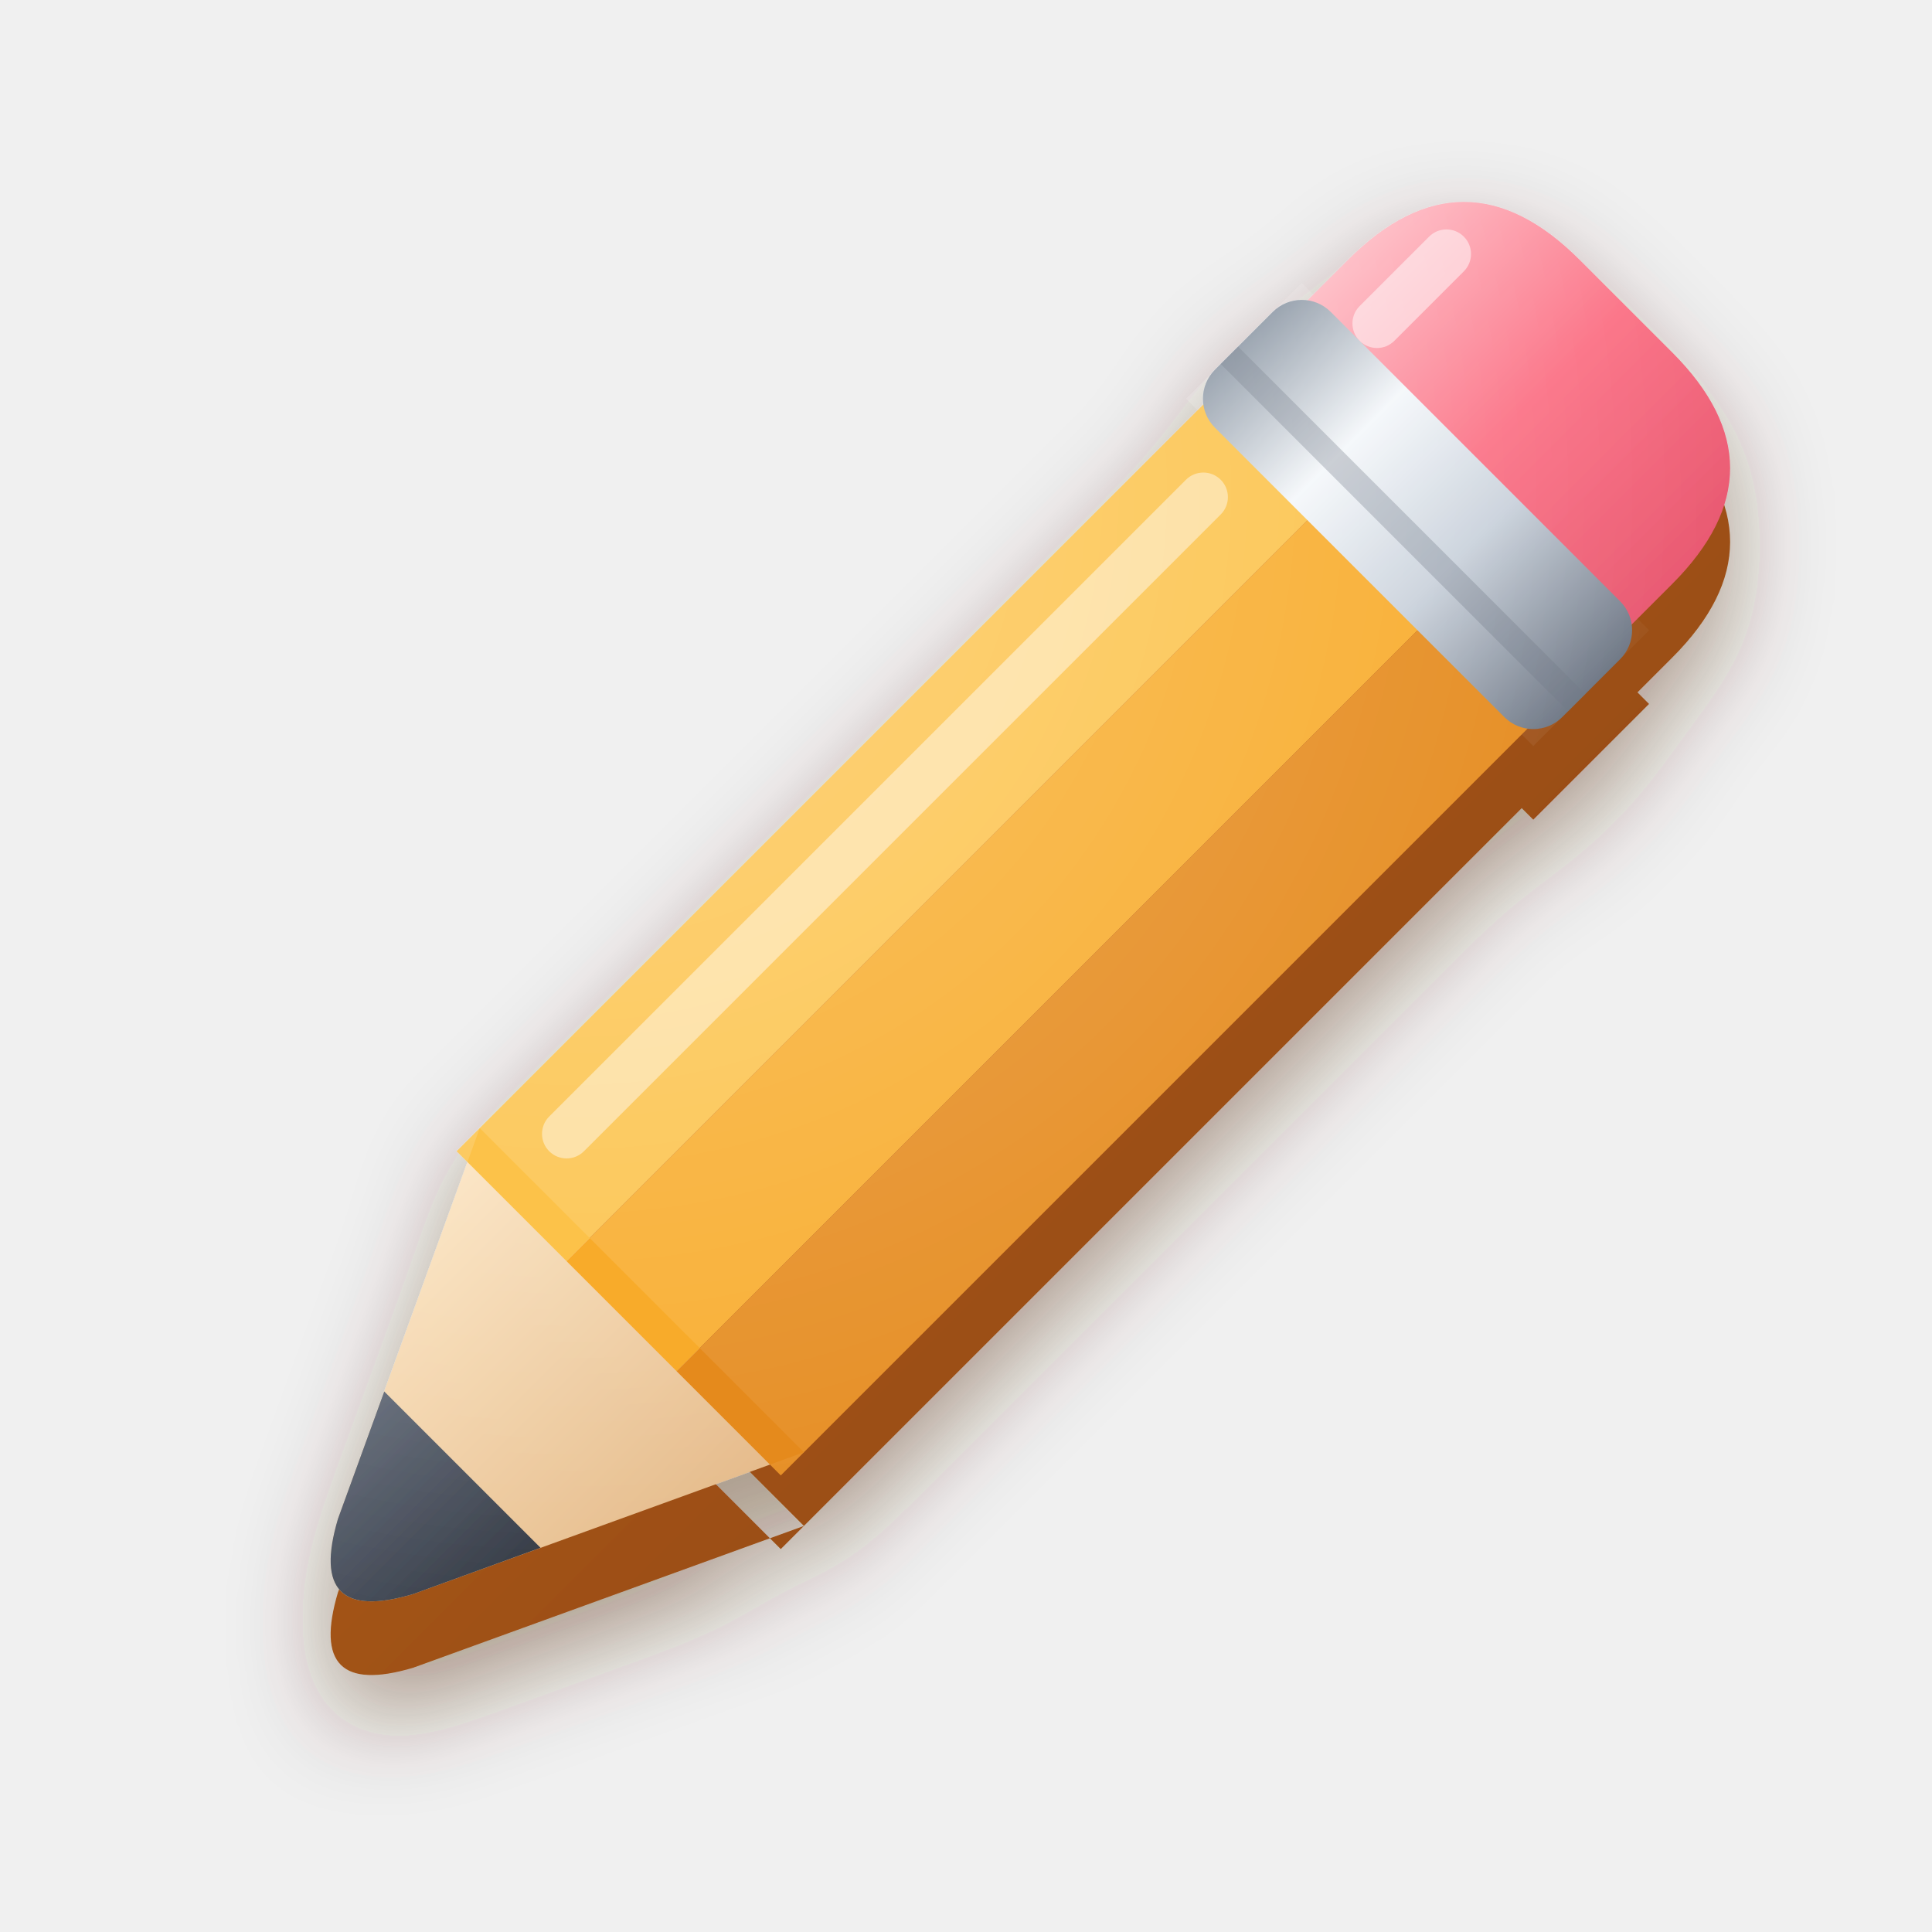
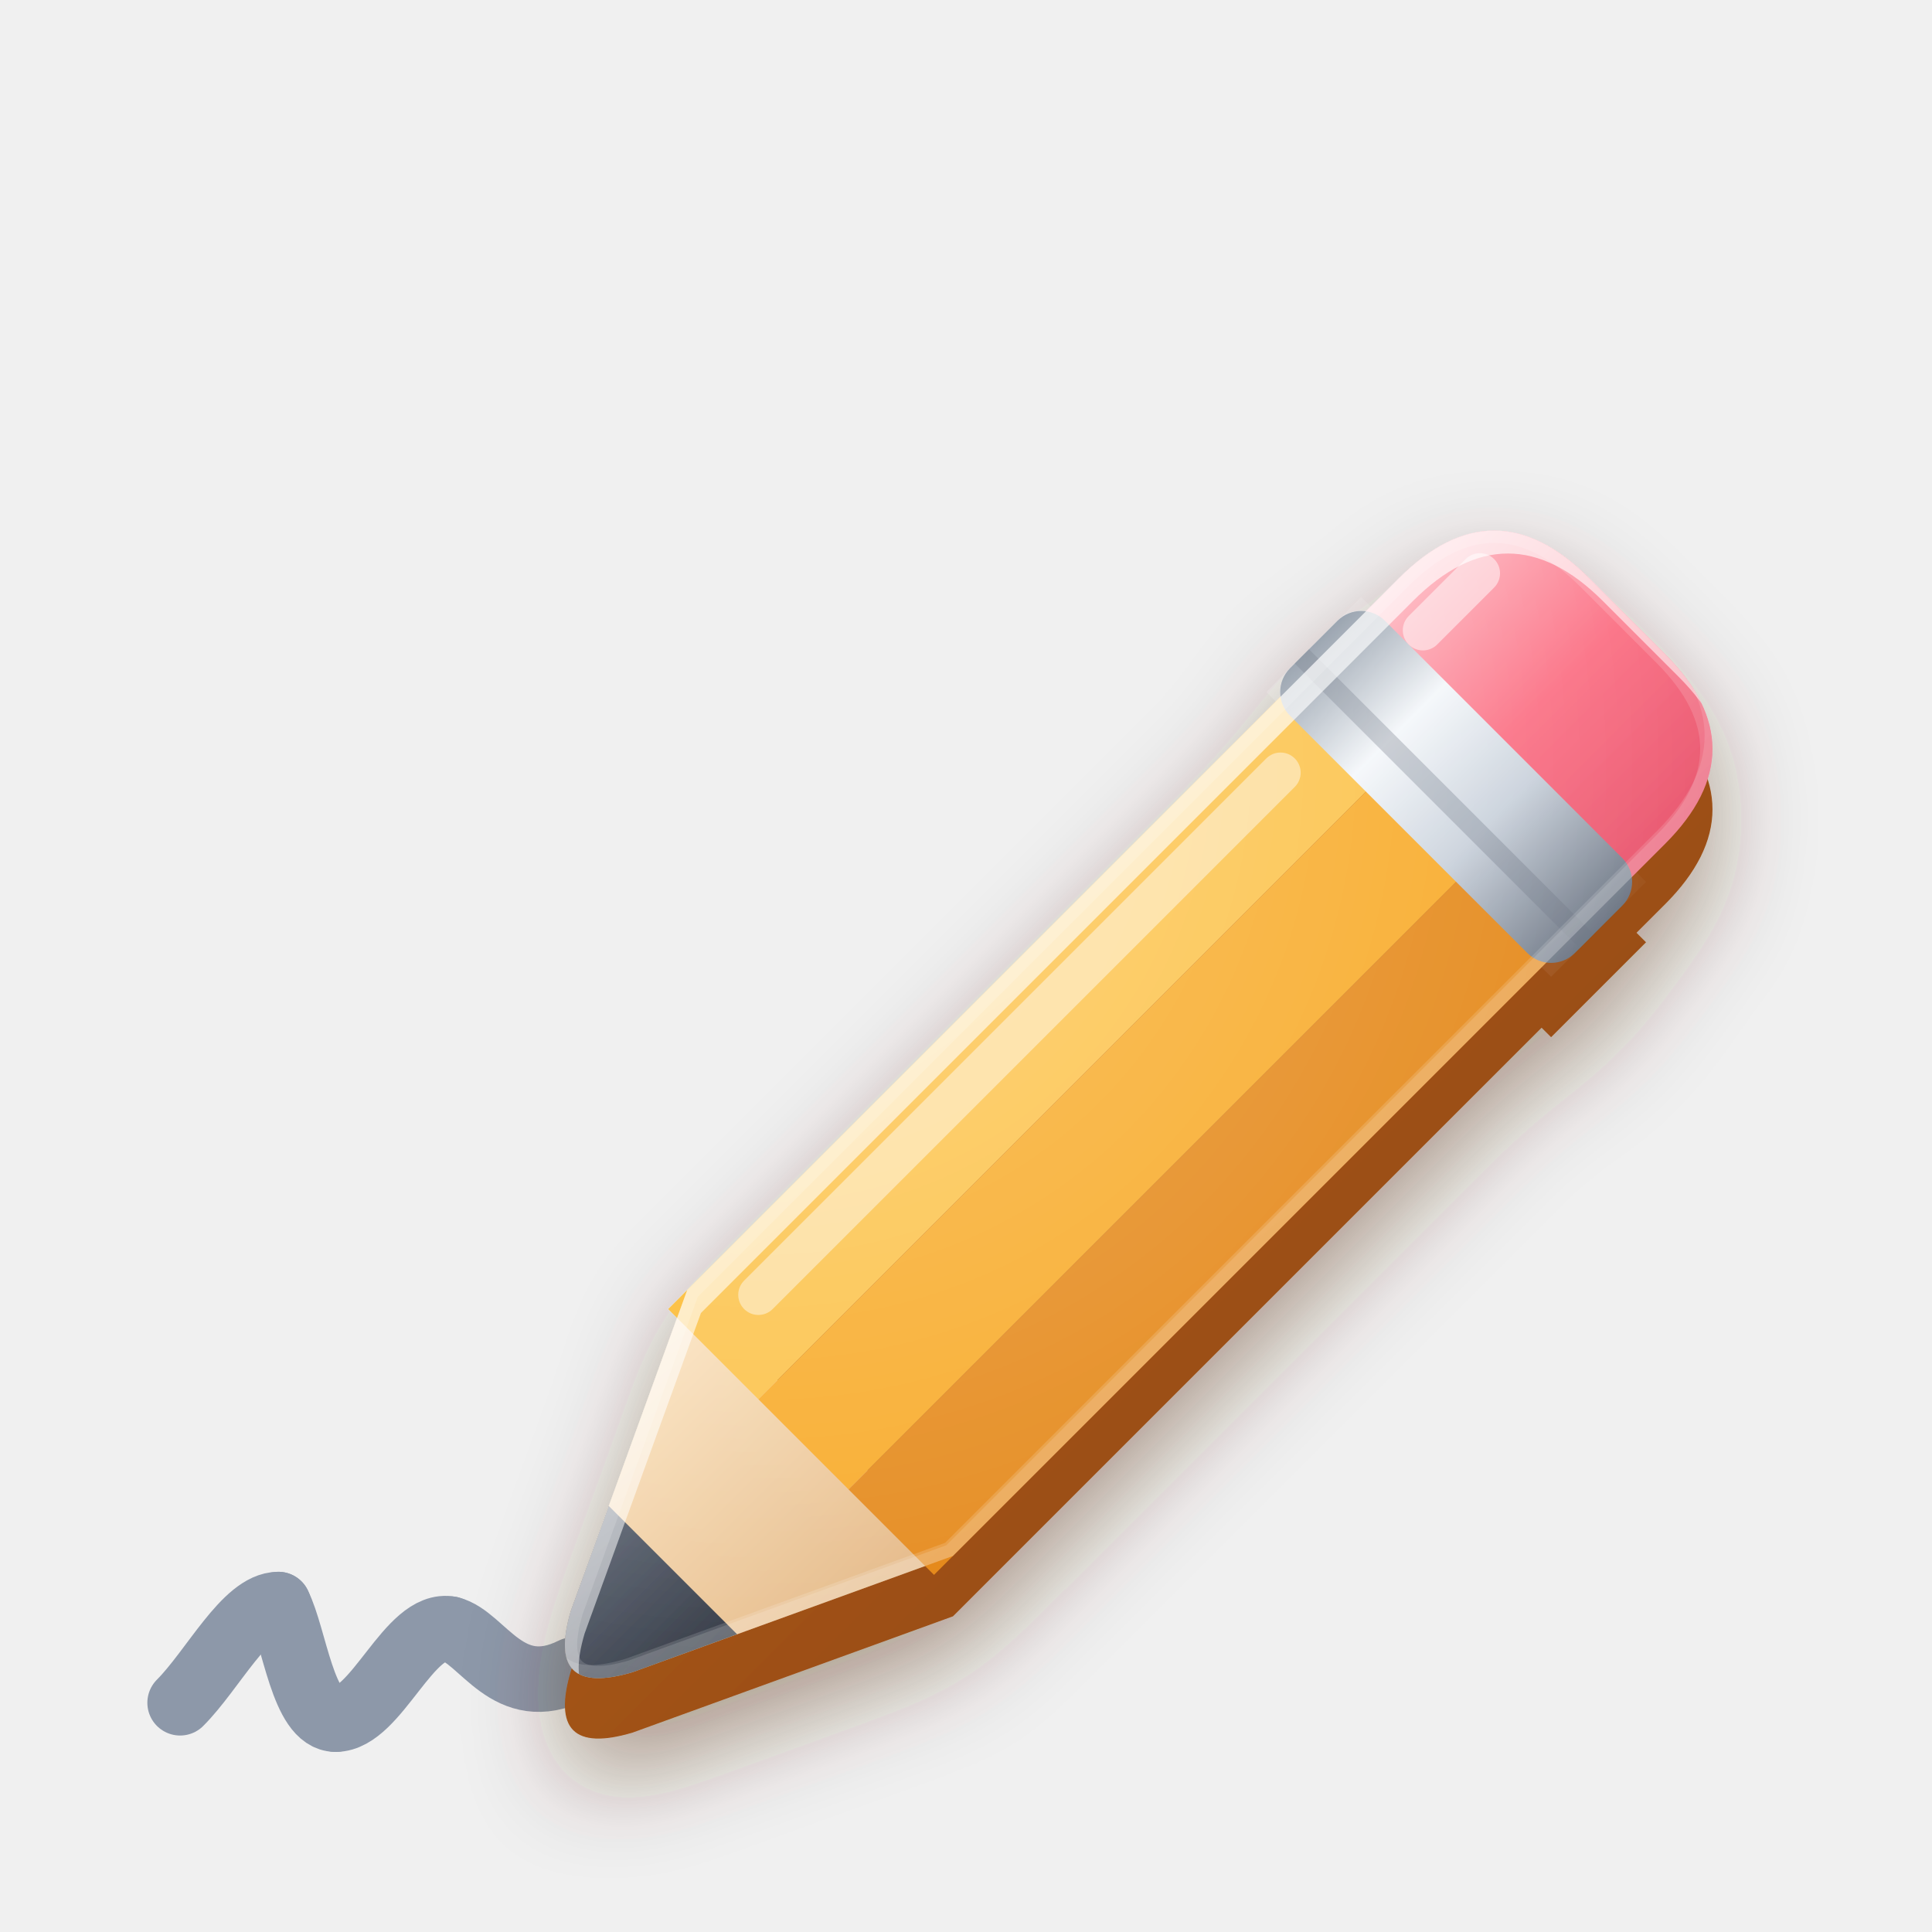
- <svg xmlns="http://www.w3.org/2000/svg" width="236" height="236" viewBox="0 0 236 236" fill="none">
+ <svg xmlns="http://www.w3.org/2000/svg" width="236" height="236" viewBox="0 0 236 236" preserveAspectRatio="none">
+   <g fill="none">
+     <path d="M22 208C26 204 30 196 34 196" stroke="#8d98a9" stroke-width="8" stroke-linecap="round" stroke-linejoin="round" fill="none" />
+   </g>
+   <g fill="none">
+     <path d="M34 196C36 200 37 210 41 210" stroke="#8d98a9" stroke-width="8" stroke-linecap="round" stroke-linejoin="round" fill="none" />
+   </g>
+   <g fill="none">
+     <path d="M41 210C46 210 50 198 55 199" stroke="#8d98a9" stroke-width="8" stroke-linecap="round" stroke-linejoin="round" fill="none" />
+   </g>
+   <g fill="none">
+     <path d="M55 199C59 200 62 208 70 204" stroke="#8d98a9" stroke-width="8" stroke-linecap="round" stroke-linejoin="round" fill="none" />
+   </g>
  <defs>
-     <linearGradient id="ed_wood" x1="0" y1="90" x2="0" y2="146" gradientUnits="userSpaceOnUse">
-       <stop offset="0" stop-color="#fbe3bf" />
-       <stop offset="1" stop-color="#e3b683" />
-     </linearGradient>
-     <linearGradient id="ed_lead" x1="0" y1="104" x2="0" y2="132" gradientUnits="userSpaceOnUse">
-       <stop offset="0" stop-color="#5d6573" />
-       <stop offset="1" stop-color="#2f3540" />
-     </linearGradient>
-     <linearGradient id="ed_band" x1="0" y1="88" x2="0" y2="148" gradientUnits="userSpaceOnUse">
-       <stop offset="0" stop-color="#8e99a6" />
-       <stop offset="0.3" stop-color="#f4f7fa" />
-       <stop offset="0.62" stop-color="#c9d1db" />
-       <stop offset="1" stop-color="#6b7482" />
-     </linearGradient>
-     <linearGradient id="ed_cap" x1="0" y1="90" x2="0" y2="146" gradientUnits="userSpaceOnUse">
-       <stop offset="0" stop-color="#feb8c1" />
-       <stop offset="0.5" stop-color="#fb7185" />
-       <stop offset="1" stop-color="#e8566e" />
-     </linearGradient>
-     <linearGradient id="ed_side" x1="0" y1="0" x2="0" y2="236" gradientUnits="userSpaceOnUse">
-       <stop offset="0" stop-color="#b8601a" />
-       <stop offset="1" stop-color="#8a4414" />
-     </linearGradient>
-     <radialGradient id="ed_bloom" cx="70" cy="60" r="150" gradientUnits="userSpaceOnUse">
-       <stop offset="0" stop-color="white" stop-opacity="0.3" />
-       <stop offset="1" stop-color="white" stop-opacity="0" />
-     </radialGradient>
-     <clipPath id="ed_clip">
-       <path transform="rotate(-45 118 118)" d="M62 90L16 111.5Q4 118 16 124.5L62 146ZM58 90H190V146H58ZM200 90H212Q232 90 232 110V126Q232 146 212 146H200ZM186 88H206V148H186Z" />
-     </clipPath>
-     <filter id="ed_shadow" x="-20" y="-20" width="276" height="276" filterUnits="userSpaceOnUse" color-interpolation-filters="sRGB">
+     <filter id="shadow5" x="-20" y="-20" width="276" height="276" filterUnits="userSpaceOnUse" color-interpolation-filters="sRGB">
      <feDropShadow dx="0" dy="5" stdDeviation="6" flood-color="#4c2405" flood-opacity="0.42" />
    </filter>
  </defs>
-   <g filter="url(#ed_shadow)">
-     <g transform="translate(0 9)">
-       <path transform="rotate(-45 118 118)" d="M62 90L16 111.5Q4 118 16 124.5L62 146ZM58 90H190V146H58ZM200 90H212Q232 90 232 110V126Q232 146 212 146H200ZM186 88H206V148H186Z" fill="url(#ed_side)" />
+   <g filter="url(#shadow5)">
+     <g fill="none">
+       <defs>
+         <linearGradient id="l6-ed_side" x1="0" y1="0" x2="0" y2="236" gradientUnits="userSpaceOnUse">
+           <stop offset="0" stop-color="#b8601a" />
+           <stop offset="1" stop-color="#8a4414" />
+         </linearGradient>
+       </defs>
+       <g transform="translate(35.888 44.592) scale(.82)">
+         <g transform="translate(0 9)">
+           <path transform="rotate(-45 118 118)" d="M62 90L16 111.5Q4 118 16 124.5L62 146H186V148H206V146H212Q232 146 232 126V110Q232 90 212 90H206V88H186V90Z" fill="url(#l6-ed_side)" />
+         </g>
+       </g>
    </g>
-     <g transform="rotate(-45 118 118)">
-       <path d="M62 90L16 111.5Q4 118 16 124.5L62 146Z" fill="url(#ed_wood)" />
-       <path d="M31 104.5L16 111.5Q4 118 16 124.5L31 131.5Z" fill="url(#ed_lead)" />
-       <path d="M58 90H190V109H58Z" fill="#fcc24a" />
-       <path d="M58 109H190V128H58Z" fill="#f8ab2c" />
-       <path d="M58 128H190V146H58Z" fill="#e58a1c" />
-       <path d="M200 90H212Q232 90 232 110V126Q232 146 212 146H200Z" fill="url(#ed_cap)" />
-       <rect x="186" y="88" width="20" height="60" rx="5" fill="url(#ed_band)" />
-       <rect x="192" y="88" width="3" height="60" fill="#6b7482" opacity="0.35" />
+     <g fill="none">
+       <defs>
+         <linearGradient id="l7-ed_wood" x1="0" y1="90" x2="0" y2="146" gradientUnits="userSpaceOnUse">
+           <stop offset="0" stop-color="#fbe3bf" />
+           <stop offset="1" stop-color="#e3b683" />
+         </linearGradient>
+       </defs>
+       <g transform="translate(35.888 44.592) scale(.82)">
+         <g transform="rotate(-45 118 118)">
+           <path d="M62 90L16 111.5Q4 118 16 124.5L62 146Z" fill="url(#l7-ed_wood)" />
+         </g>
+       </g>
+     </g>
+     <g fill="none">
+       <defs>
+         <linearGradient id="l8-ed_lead" x1="0" y1="104" x2="0" y2="132" gradientUnits="userSpaceOnUse">
+           <stop offset="0" stop-color="#5d6573" />
+           <stop offset="1" stop-color="#2f3540" />
+         </linearGradient>
+       </defs>
+       <g transform="translate(35.888 44.592) scale(.82)">
+         <g transform="rotate(-45 118 118)">
+           <path d="M31 104.5L16 111.5Q4 118 16 124.5L31 131.5Z" fill="url(#l8-ed_lead)" />
+         </g>
+       </g>
+     </g>
+     <g fill="none">
+       <g transform="translate(35.888 44.592) scale(.82)">
+         <g transform="rotate(-45 118 118)">
+           <path d="M58 90H190V109H58Z" fill="#fcc24a" />
+         </g>
+       </g>
+     </g>
+     <g fill="none">
+       <g transform="translate(35.888 44.592) scale(.82)">
+         <g transform="rotate(-45 118 118)">
+           <path d="M58 109H190V128H58Z" fill="#f8ab2c" />
+         </g>
+       </g>
+     </g>
+     <g fill="none">
+       <g transform="translate(35.888 44.592) scale(.82)">
+         <g transform="rotate(-45 118 118)">
+           <path d="M58 128H190V146H58Z" fill="#e58a1c" />
+         </g>
+       </g>
+     </g>
+     <g fill="none">
+       <defs>
+         <linearGradient id="l12-ed_cap" x1="0" y1="90" x2="0" y2="146" gradientUnits="userSpaceOnUse">
+           <stop offset="0" stop-color="#feb8c1" />
+           <stop offset="0.5" stop-color="#fb7185" />
+           <stop offset="1" stop-color="#e8566e" />
+         </linearGradient>
+       </defs>
+       <g transform="translate(35.888 44.592) scale(.82)">
+         <g transform="rotate(-45 118 118)">
+           <path d="M200 90H212Q232 90 232 110V126Q232 146 212 146H200Z" fill="url(#l12-ed_cap)" />
+         </g>
+       </g>
+     </g>
+     <g fill="none">
+       <defs>
+         <linearGradient id="l13-ed_band" x1="0" y1="88" x2="0" y2="148" gradientUnits="userSpaceOnUse">
+           <stop offset="0" stop-color="#8e99a6" />
+           <stop offset="0.3" stop-color="#f4f7fa" />
+           <stop offset="0.62" stop-color="#c9d1db" />
+           <stop offset="1" stop-color="#6b7482" />
+         </linearGradient>
+       </defs>
+       <g transform="translate(35.888 44.592) scale(.82)">
+         <g transform="rotate(-45 118 118)">
+           <rect x="186" y="88" width="20" height="60" rx="5" fill="url(#l13-ed_band)" />
+         </g>
+       </g>
+     </g>
+     <g fill="none">
+       <g transform="translate(35.888 44.592) scale(.82)">
+         <g transform="rotate(-45 118 118)">
+           <rect x="192" y="88" width="3" height="60" fill="#6b7482" opacity="0.35" />
+         </g>
+       </g>
    </g>
  </g>
-   <g clip-path="url(#ed_clip)">
-     <rect width="236" height="236" fill="url(#ed_bloom)" />
+   <g fill="none">
+     <defs>
+       <radialGradient id="l15-ed_bloom" cx="70" cy="60" r="150" gradientUnits="userSpaceOnUse">
+         <stop offset="0" stop-color="white" stop-opacity="0.3" />
+         <stop offset="1" stop-color="white" stop-opacity="0" />
+       </radialGradient>
+       <clipPath id="l15-ed_clip">
+         <path transform="rotate(-45 118 118)" d="M62 90L16 111.5Q4 118 16 124.5L62 146H186V148H206V146H212Q232 146 232 126V110Q232 90 212 90H206V88H186V90Z" />
+       </clipPath>
+     </defs>
+     <g transform="translate(35.888 44.592) scale(.82)">
+       <g clip-path="url(#l15-ed_clip)">
+         <rect width="236" height="236" fill="url(#l15-ed_bloom)" />
+       </g>
+     </g>
  </g>
-   <g transform="rotate(-45 118 118)">
-     <rect x="66" y="95" width="116" height="6" rx="3" fill="white" opacity="0.45" />
-     <rect x="206" y="95" width="18" height="6" rx="3" fill="white" opacity="0.5" />
+   <defs>
+     <clipPath id="rim16">
+       <path d="M83.942 157.587L69.737 196.726Q66.548 207.452 77.274 204.263L116.413 190.058L203.387 103.083Q214.984 91.487 203.387 79.890L194.110 70.613Q182.513 59.016 170.917 70.613Z" clip-rule="nonzero" />
+     </clipPath>
+     <linearGradient id="rim16g0" x1="66.556" y1="66.404" x2="177.871" y2="214.824" gradientUnits="userSpaceOnUse">
+       <stop offset="0" stop-color="#ffffff" stop-opacity="0.200" />
+       <stop offset="1" stop-color="#ffffff" stop-opacity="0.100" />
+     </linearGradient>
+     <linearGradient id="rim16g1" x1="66.556" y1="66.404" x2="177.871" y2="214.824" gradientUnits="userSpaceOnUse">
+       <stop offset="0" stop-color="#ffffff" stop-opacity="0.950" />
+       <stop offset="0.45" stop-color="#ffffff" stop-opacity="0.600" />
+       <stop offset="1" stop-color="#ffffff" stop-opacity="0.250" />
+     </linearGradient>
+     <linearGradient id="rim16g2" x1="66.556" y1="66.404" x2="177.871" y2="214.824" gradientUnits="userSpaceOnUse">
+       <stop offset="0" stop-color="#ffffff" stop-opacity="0.050" />
+       <stop offset="0.7" stop-color="#ffffff" stop-opacity="0.150" />
+       <stop offset="1" stop-color="#ffffff" stop-opacity="0.420" />
+     </linearGradient>
+   </defs>
+   <g clip-path="url(#rim16)">
+     <path d="M83.942 157.587L69.737 196.726Q66.548 207.452 77.274 204.263L116.413 190.058L203.387 103.083Q214.984 91.487 203.387 79.890L194.110 70.613Q182.513 59.016 170.917 70.613Z" fill="none" stroke="url(#rim16g0)" stroke-width="3" />
+     <path d="M83.942 157.587L69.737 196.726Q66.548 207.452 77.274 204.263L116.413 190.058L203.387 103.083Q214.984 91.487 203.387 79.890L194.110 70.613Q182.513 59.016 170.917 70.613ZM85.622 160.387 L71.417 199.526 Q68.228 210.252 78.954 207.063 L118.093 192.858 L205.067 105.883 Q216.664 94.287 205.067 82.69 L195.79 73.413 Q184.193 61.816 172.597 73.413 Z" fill="url(#rim16g1)" fill-rule="evenodd" />
+     <path d="M83.942 157.587L69.737 196.726Q66.548 207.452 77.274 204.263L116.413 190.058L203.387 103.083Q214.984 91.487 203.387 79.890L194.110 70.613Q182.513 59.016 170.917 70.613ZM82.982 155.987 L68.777 195.126 Q65.588 205.852 76.314 202.663 L115.453 188.458 L202.427 101.483 Q214.024 89.887 202.427 78.29 L193.15 69.013 Q181.553 57.416 169.957 69.013 Z" fill="url(#rim16g2)" fill-rule="evenodd" />
+   </g>
+   <g fill="none">
+     <g transform="translate(35.888 44.592) scale(.82)">
+       <g transform="rotate(-45 118 118)">
+         <rect x="66" y="95" width="116" height="6" rx="3" fill="white" opacity="0.45" />
+       </g>
+     </g>
+   </g>
+   <g fill="none">
+     <g transform="translate(35.888 44.592) scale(.82)">
+       <g transform="rotate(-45 118 118)">
+         <rect x="206" y="95" width="18" height="6" rx="3" fill="white" opacity="0.5" />
+       </g>
+     </g>
  </g>
</svg>
